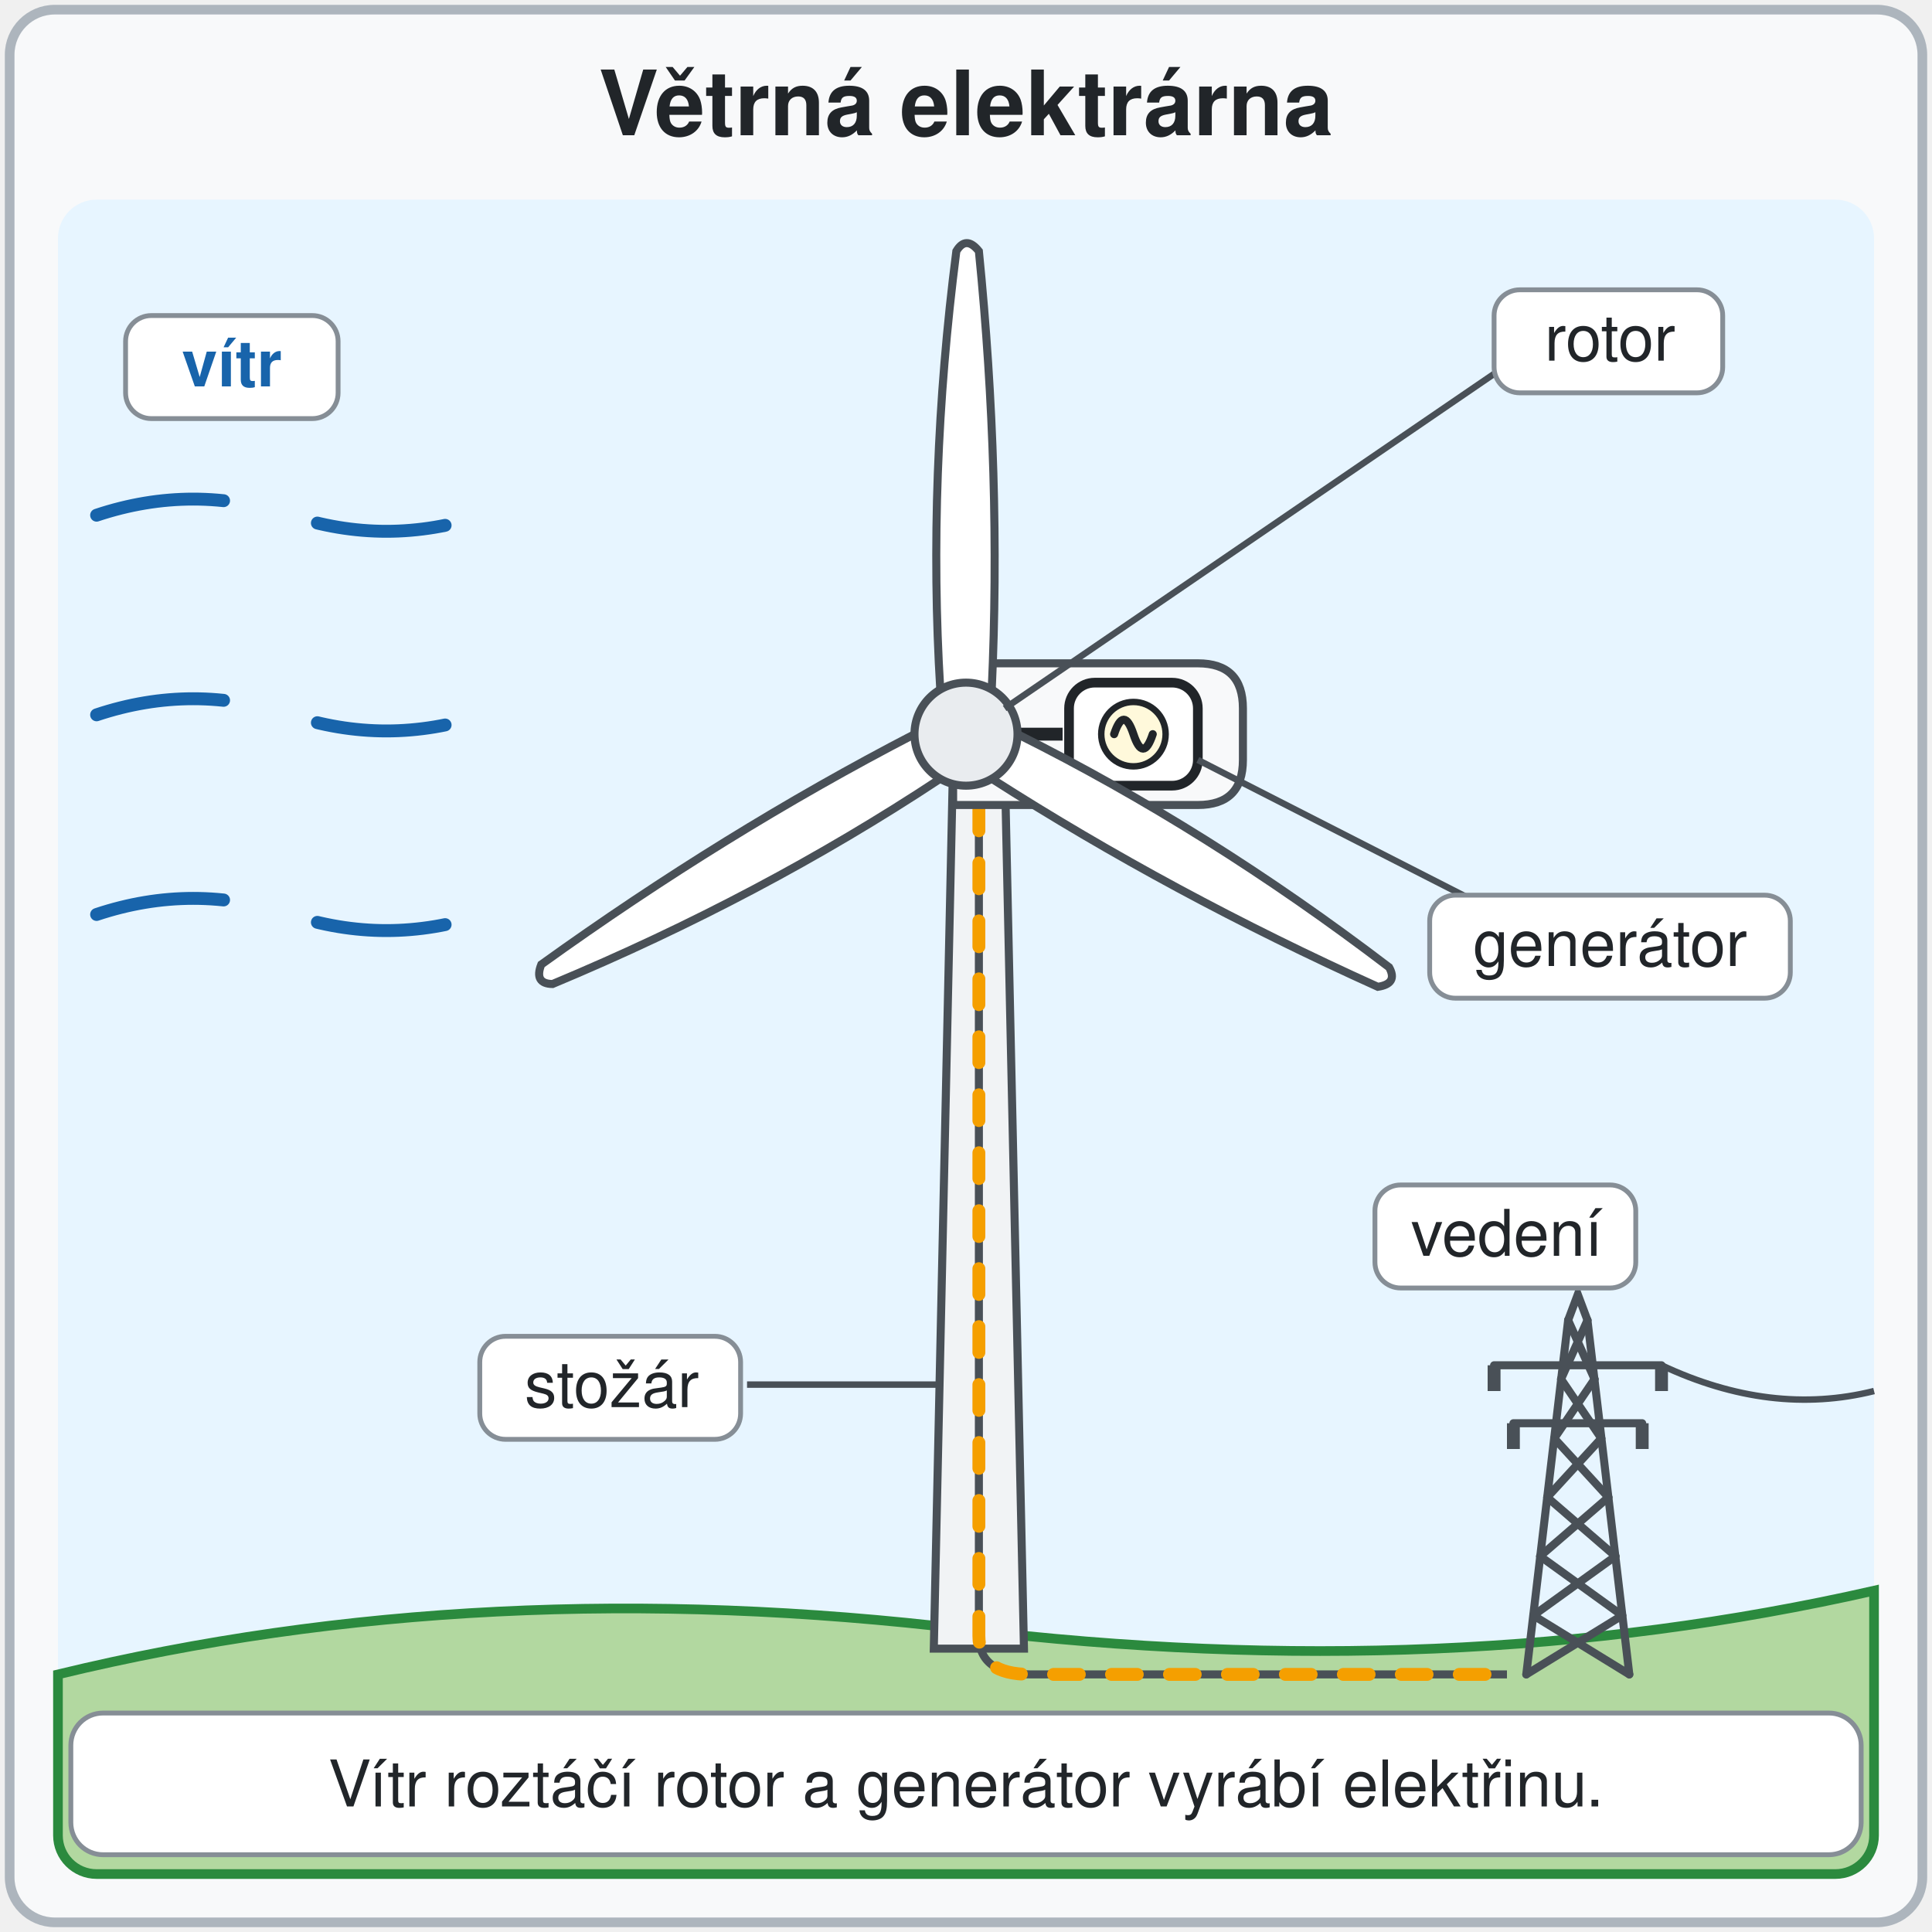
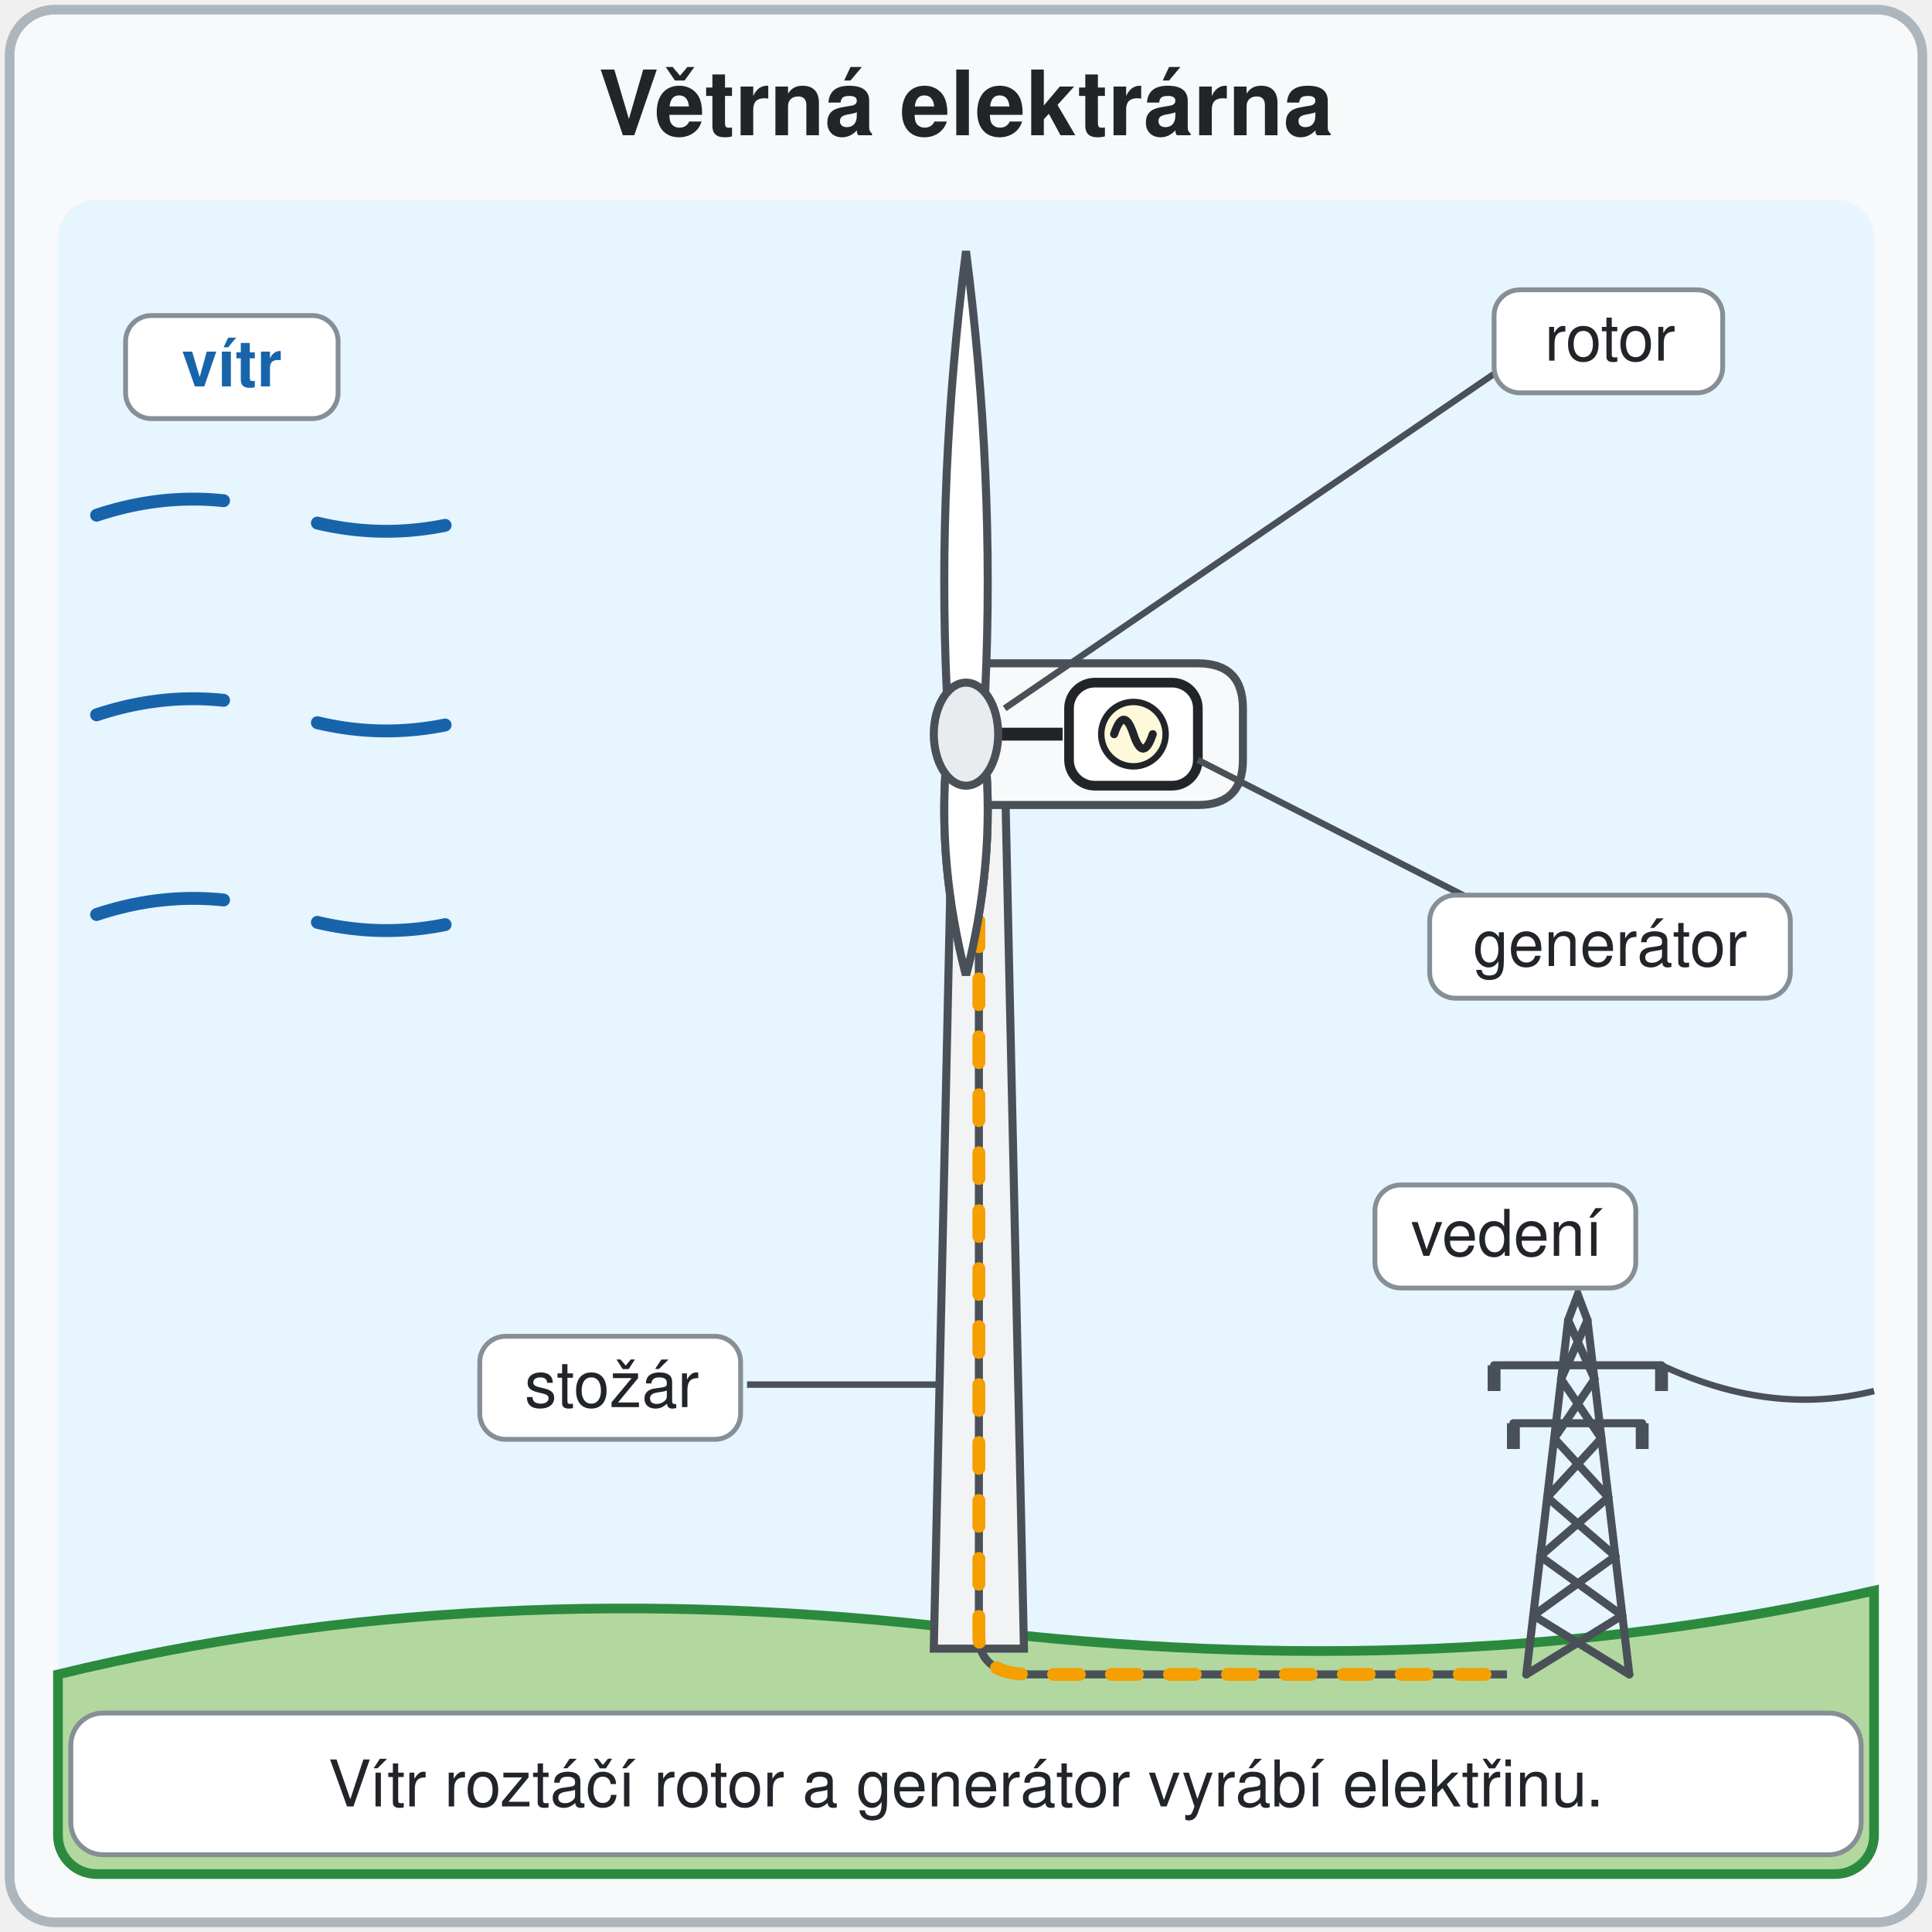
<svg xmlns="http://www.w3.org/2000/svg" viewBox="0 0 600 600" font-family="'Segoe UI', Helvetica, Arial, sans-serif" role="img" aria-label="Větrná elektrárna. Vítr roztáčí tři listy rotoru, generátor v gondole vyrábí elektřinu a ta jde stožárem do vedení.">
  <style>
@keyframes rot { to { transform: rotate(360deg); } }
@keyframes rotz { to { transform: rotate(-360deg); } }
.rot { animation: rot 1.6s linear infinite; }
@keyframes tok { to { stroke-dashoffset: -36; } }
@keyframes tokz { to { stroke-dashoffset: 36; } }
.tok { stroke-dasharray: 12 24; animation: tok 1s linear infinite; }
.tokz { stroke-dasharray: 12 24; animation: tokz 1s linear infinite; }
@keyframes el { to { stroke-dashoffset: -18; } }
@keyframes elz { to { stroke-dashoffset: 18; } }
.el { stroke-dasharray: 8 10; animation: el 0.6s linear infinite; }
.elz { stroke-dasharray: 8 10; animation: elz 0.6s linear infinite; }
.rotor { animation: rot 4s linear infinite; }
+ .bl { transform-origin: 0 0; animation: bl 4s linear infinite; }
+ .b1 { transform: scaleY(1); } .b2 { transform: scaleY(-0.5); animation-delay: -1.333s; } .b3 { transform: scaleY(-0.5); animation-delay: -2.667s; }
+ @keyframes bl { 0% { transform: scaleY(1); animation-timing-function: ease-in; } 25% { transform: scaleY(0); animation-timing-function: ease-out; } 50% { transform: scaleY(-1); animation-timing-function: ease-in; } 75% { transform: scaleY(0); animation-timing-function: ease-out; } 100% { transform: scaleY(1); } }
.vitr { stroke-dasharray: 40 30; animation: vitr 1.4s linear infinite; }
@keyframes vitr { to { stroke-dashoffset: -70; } }
- /* Vítr (modré čáry) roztáčí rotor, generátor v gondole vyrábí elektřinu (žluté čárky do vedení).
-    Klid: rotor stojí. */
+ /* Boční pohled: vítr fouká zleva do rotoru, listy se otáčejí v rovině kolmé na vítr (vidíme je z boku, proto se jejich délka mění). Vítr (modré čáry) roztáčí rotor, generátor v gondole vyrábí elektřinu (žluté čárky do vedení).
+    Klid: listy stojí (jeden svisle nahoru, dva šikmo dolů). */
@media (prefers-reduced-motion: reduce) { * { animation: none !important; } }
</style>
  <rect x="3" y="3" width="594" height="594" rx="14" fill="#f8f9fa" stroke="#adb5bd" stroke-width="3" />
  <text x="300.0" y="42" font-size="28" font-weight="bold" fill="#212529" text-anchor="middle">Větrná elektrárna</text>
  <defs>
    <marker id="hC" viewBox="0 0 10 10" refX="7" refY="5" markerWidth="4" markerHeight="4" orient="auto">
      <path d="M0 0L10 5L0 10z" fill="#c92a2a" />
    </marker>
    <marker id="hM" viewBox="0 0 10 10" refX="7" refY="5" markerWidth="4" markerHeight="4" orient="auto">
      <path d="M0 0L10 5L0 10z" fill="#1864ab" />
    </marker>
    <marker id="hZ" viewBox="0 0 10 10" refX="7" refY="5" markerWidth="4" markerHeight="4" orient="auto">
      <path d="M0 0L10 5L0 10z" fill="#e67700" />
    </marker>
  </defs>
  <rect x="18" y="62" width="564" height="520" rx="12" fill="#e7f5ff" />
  <path d="M18 520 Q150 488 300 506 T582 494 V570 a12 12 0 0 1 -12 12 H30 a12 12 0 0 1 -12 -12z" fill="#b2d8a0" stroke="#2b8a3e" stroke-width="3" />
  <path class="vitr" d="M30 160 q 30 -10 60 0 t 60 0" fill="none" stroke="#1864ab" stroke-width="4" stroke-linecap="round" />
  <path class="vitr" d="M30 222 q 30 -10 60 0 t 60 0" fill="none" stroke="#1864ab" stroke-width="4" stroke-linecap="round" />
  <path class="vitr" d="M30 284 q 30 -10 60 0 t 60 0" fill="none" stroke="#1864ab" stroke-width="4" stroke-linecap="round" />
  <g>
    <rect x="39" y="98" width="66" height="32" rx="8" fill="#ffffff" stroke="#868e96" stroke-width="1.5" />
    <text x="72" y="120" font-size="20" font-weight="bold" fill="#1864ab" text-anchor="middle">vítr</text>
  </g>
  <path d="M290 512 L296 236 H312 L318 512z" fill="#f1f3f5" stroke="#495057" stroke-width="2.5" />
  <path d="M304 250 V508 Q304 520 320 520 H468" fill="none" stroke="#495057" stroke-width="2.5" />
  <path class="el" d="M304 250 V508 Q304 520 320 520 H468" fill="none" stroke="#f59f00" stroke-width="4" stroke-linecap="round" />
  <g stroke="#495057" stroke-width="2.5" fill="none" stroke-linecap="round">
    <path d="M474 520 L487 410 M506 520 L493 410" />
    <path d="M474.0 520.0 L503.8 501.7 M506.0 520.0 L476.2 501.7" />
    <path d="M476.2 501.7 L501.7 483.3 M503.8 501.7 L478.3 483.3" />
    <path d="M478.3 483.3 L499.5 465.0 M501.7 483.3 L480.5 465.0" />
    <path d="M480.5 465.0 L497.3 446.7 M499.5 465.0 L482.7 446.7" />
    <path d="M482.7 446.7 L495.2 428.3 M497.3 446.7 L484.8 428.3" />
    <path d="M484.8 428.3 L493.0 410.0 M495.2 428.3 L487.0 410.0" />
    <path d="M464 424 H516 M470 442 H510 M487 410 L490 402 L493 410" />
  </g>
  <rect x="462" y="424" width="4" height="8" fill="#495057" />
  <rect x="514" y="424" width="4" height="8" fill="#495057" />
  <rect x="468" y="442" width="4" height="8" fill="#495057" />
  <rect x="508" y="442" width="4" height="8" fill="#495057" />
  <path d="M516 424 Q 550 440 582 432" fill="none" stroke="#495057" stroke-width="2" />
  <path d="M296 206 H372 q 14 0 14 14 v 16 q 0 14 -14 14 H296z" fill="#f8f9fa" stroke="#495057" stroke-width="2.5" />
  <line x1="300" y1="228" x2="330" y2="228" stroke="#212529" stroke-width="4" />
  <rect x="332.0" y="212.0" width="40" height="32" rx="8" fill="#ffffff" stroke="#212529" stroke-width="3" />
  <circle cx="352" cy="228" r="10.0" fill="#fff9db" stroke="#212529" stroke-width="2" />
  <path d="M346.0 228 q 3.0 -9.0 6.0 0 t 6.0 0" fill="none" stroke="#212529" stroke-width="2.5" stroke-linecap="round" />
  <g transform="translate(300,228)">
-     <g class="rotor">
-       <g transform="rotate(0)">
-         <path d="M-8 -14 Q-12 -80 -3 -150 Q0 -155 4 -150 Q11 -80 8 -14z" fill="#ffffff" stroke="#495057" stroke-width="2.5" />
-       </g>
-       <g transform="rotate(120)">
-         <path d="M-8 -14 Q-12 -80 -3 -150 Q0 -155 4 -150 Q11 -80 8 -14z" fill="#ffffff" stroke="#495057" stroke-width="2.5" />
-       </g>
-       <g transform="rotate(240)">
-         <path d="M-8 -14 Q-12 -80 -3 -150 Q0 -155 4 -150 Q11 -80 8 -14z" fill="#ffffff" stroke="#495057" stroke-width="2.5" />
-       </g>
+     <g class="bl b1">
+       <path d="M-6 -14 Q-9 -80 0 -150 Q9 -80 6 -14z" fill="#ffffff" stroke="#495057" stroke-width="2.5" />
    </g>
-     <circle r="16" fill="#e9ecef" stroke="#495057" stroke-width="2.5" />
+     <g class="bl b2">
+       <path d="M-6 -14 Q-9 -80 0 -150 Q9 -80 6 -14z" fill="#ffffff" stroke="#495057" stroke-width="2.5" />
+     </g>
+     <g class="bl b3">
+       <path d="M-6 -14 Q-9 -80 0 -150 Q9 -80 6 -14z" fill="#ffffff" stroke="#495057" stroke-width="2.5" />
+     </g>
+     <ellipse rx="10" ry="16" fill="#e9ecef" stroke="#495057" stroke-width="2.5" />
  </g>
  <line x1="470" y1="112" x2="312" y2="220" stroke="#495057" stroke-width="2" />
  <g>
    <rect x="464" y="90" width="71" height="32" rx="8" fill="#ffffff" stroke="#868e96" stroke-width="1.5" />
    <text x="500" y="112" font-size="20" fill="#212529" text-anchor="middle">rotor</text>
  </g>
  <line x1="470" y1="286" x2="372" y2="236" stroke="#495057" stroke-width="2" />
  <g>
    <rect x="444" y="278" width="112" height="32" rx="8" fill="#ffffff" stroke="#868e96" stroke-width="1.5" />
    <text x="500" y="300" font-size="20" fill="#212529" text-anchor="middle">generátor</text>
  </g>
  <line x1="232" y1="430" x2="292" y2="430" stroke="#495057" stroke-width="2" />
  <g>
    <rect x="149" y="415" width="81" height="32" rx="8" fill="#ffffff" stroke="#868e96" stroke-width="1.5" />
    <text x="190" y="437" font-size="20" fill="#212529" text-anchor="middle">stožár</text>
  </g>
  <g>
    <rect x="427" y="368" width="81" height="32" rx="8" fill="#ffffff" stroke="#868e96" stroke-width="1.5" />
    <text x="468" y="390" font-size="20" fill="#212529" text-anchor="middle">vedení</text>
  </g>
  <rect x="22" y="532" width="556" height="44" rx="10" fill="#ffffff" stroke="#868e96" stroke-width="1.5" />
  <text x="300" y="561" font-size="20" fill="#212529" text-anchor="middle">Vítr roztáčí rotor a generátor vyrábí elektřinu.</text>
</svg>
